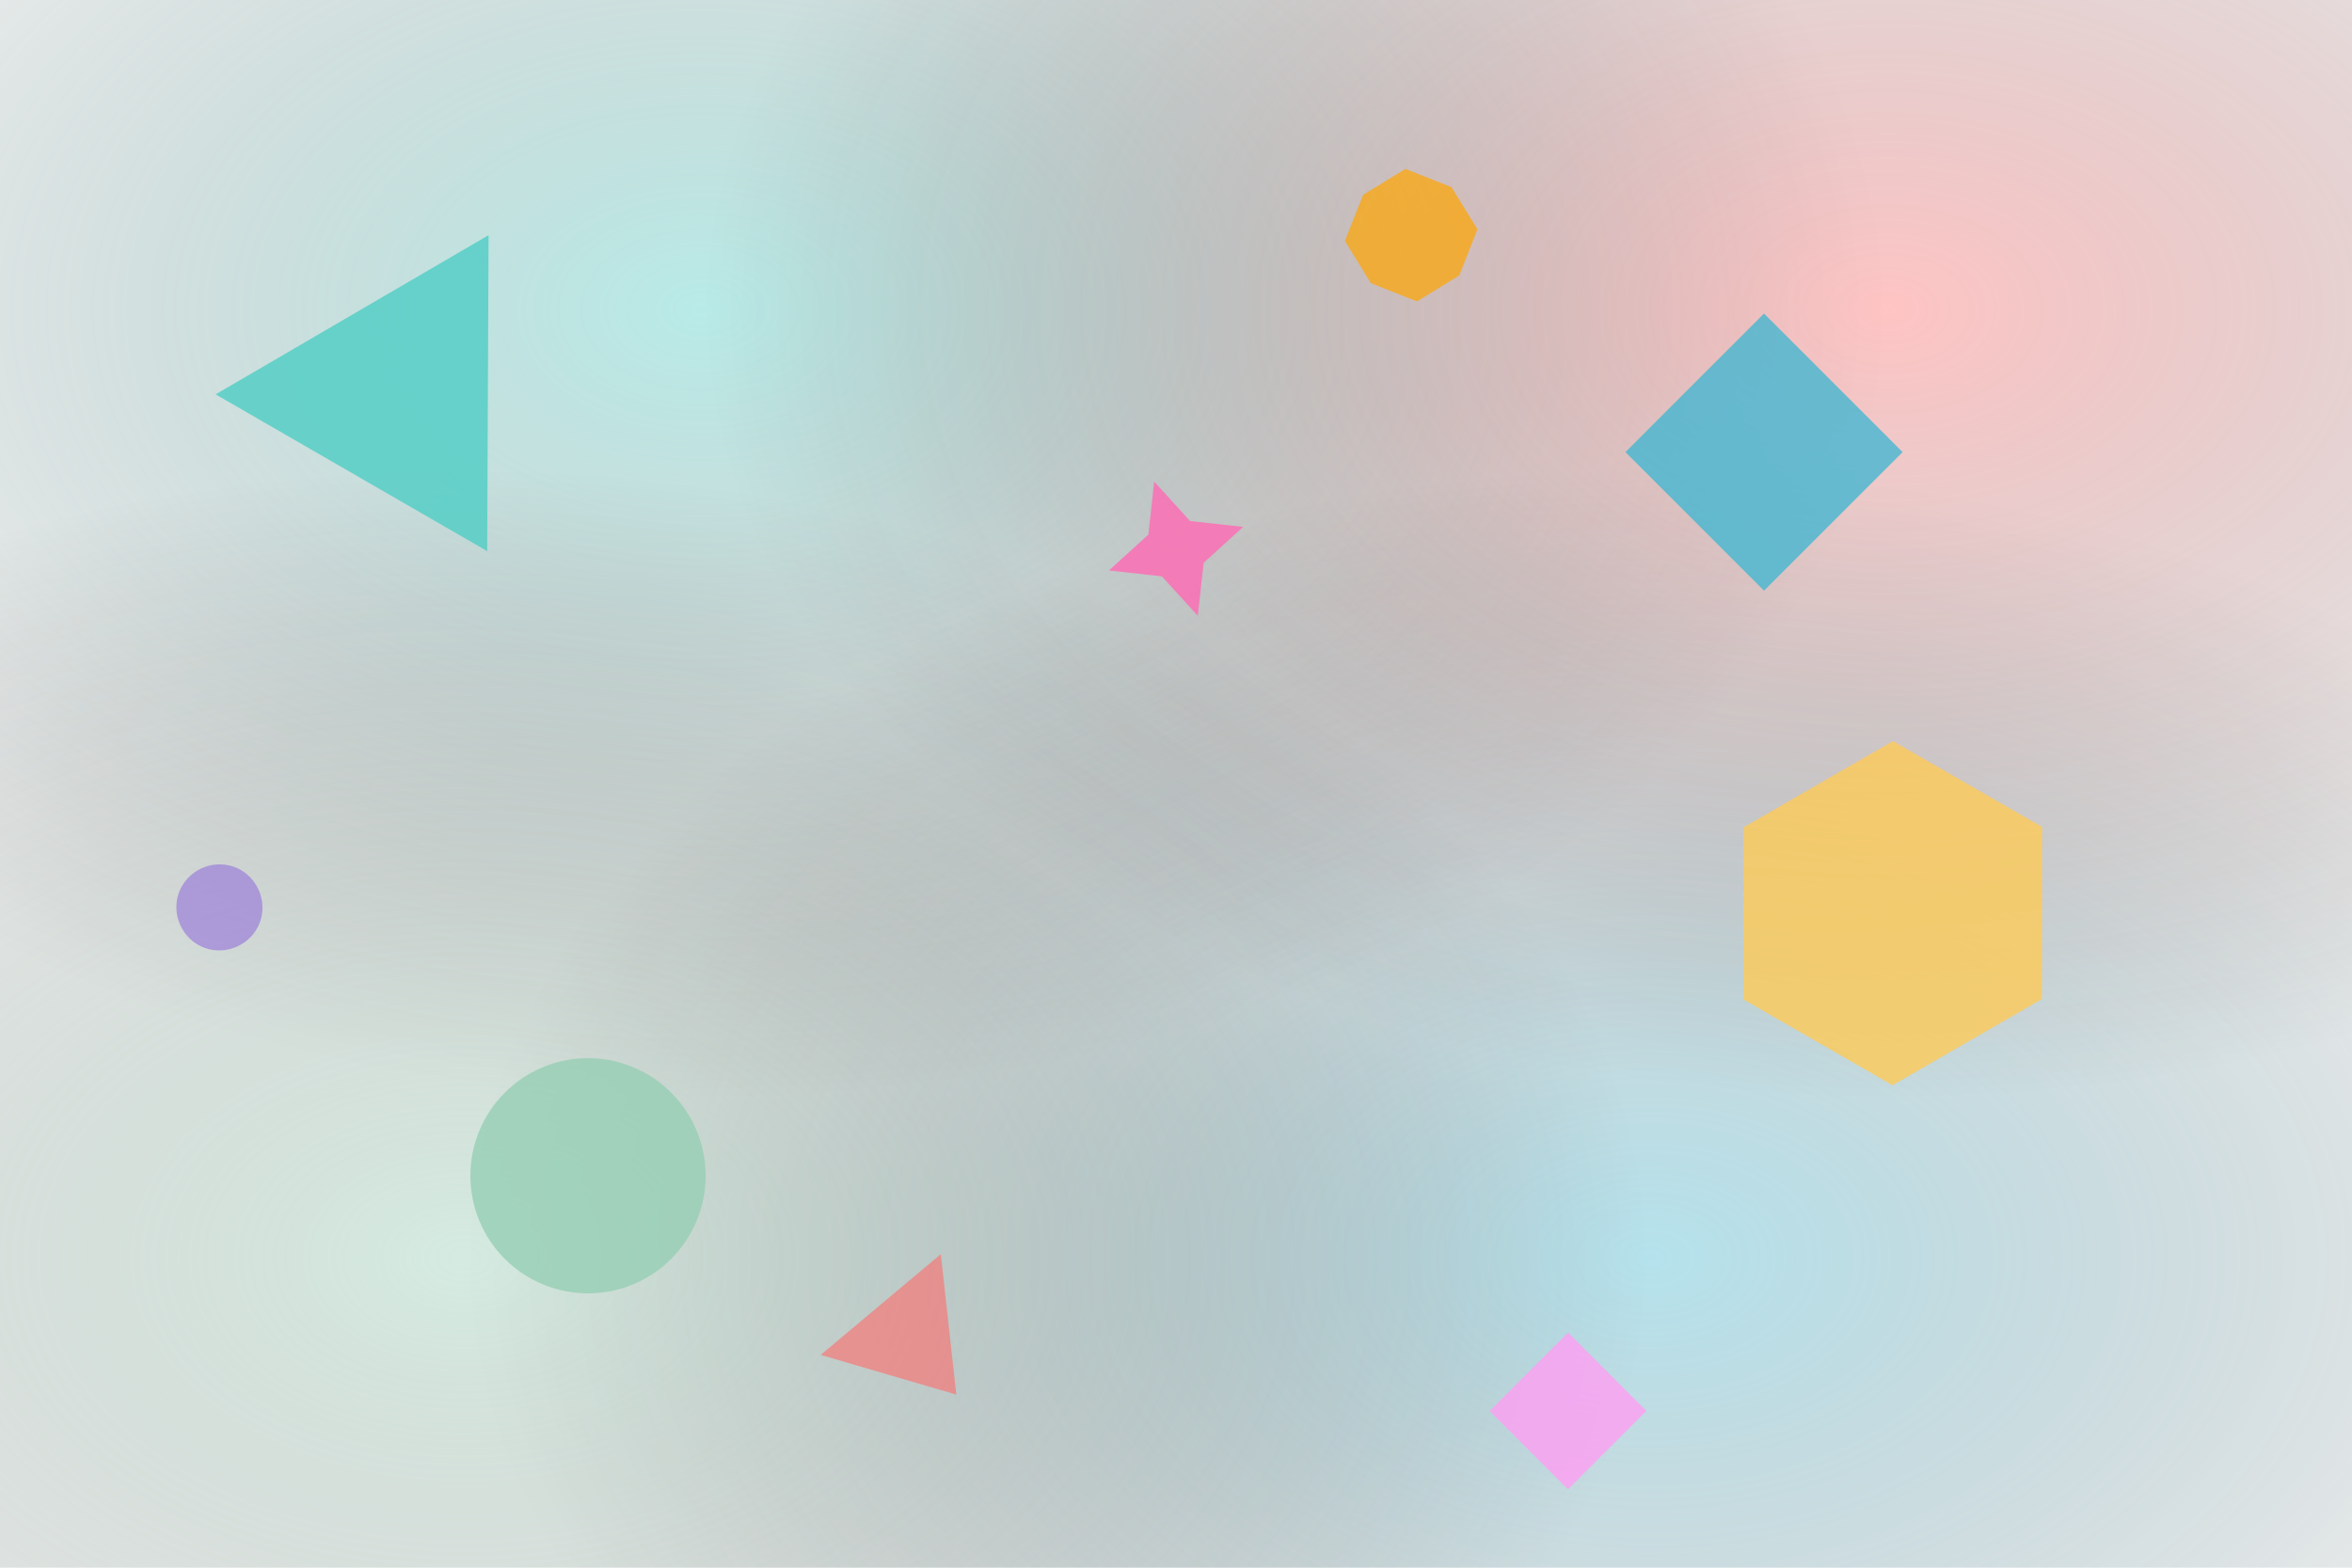
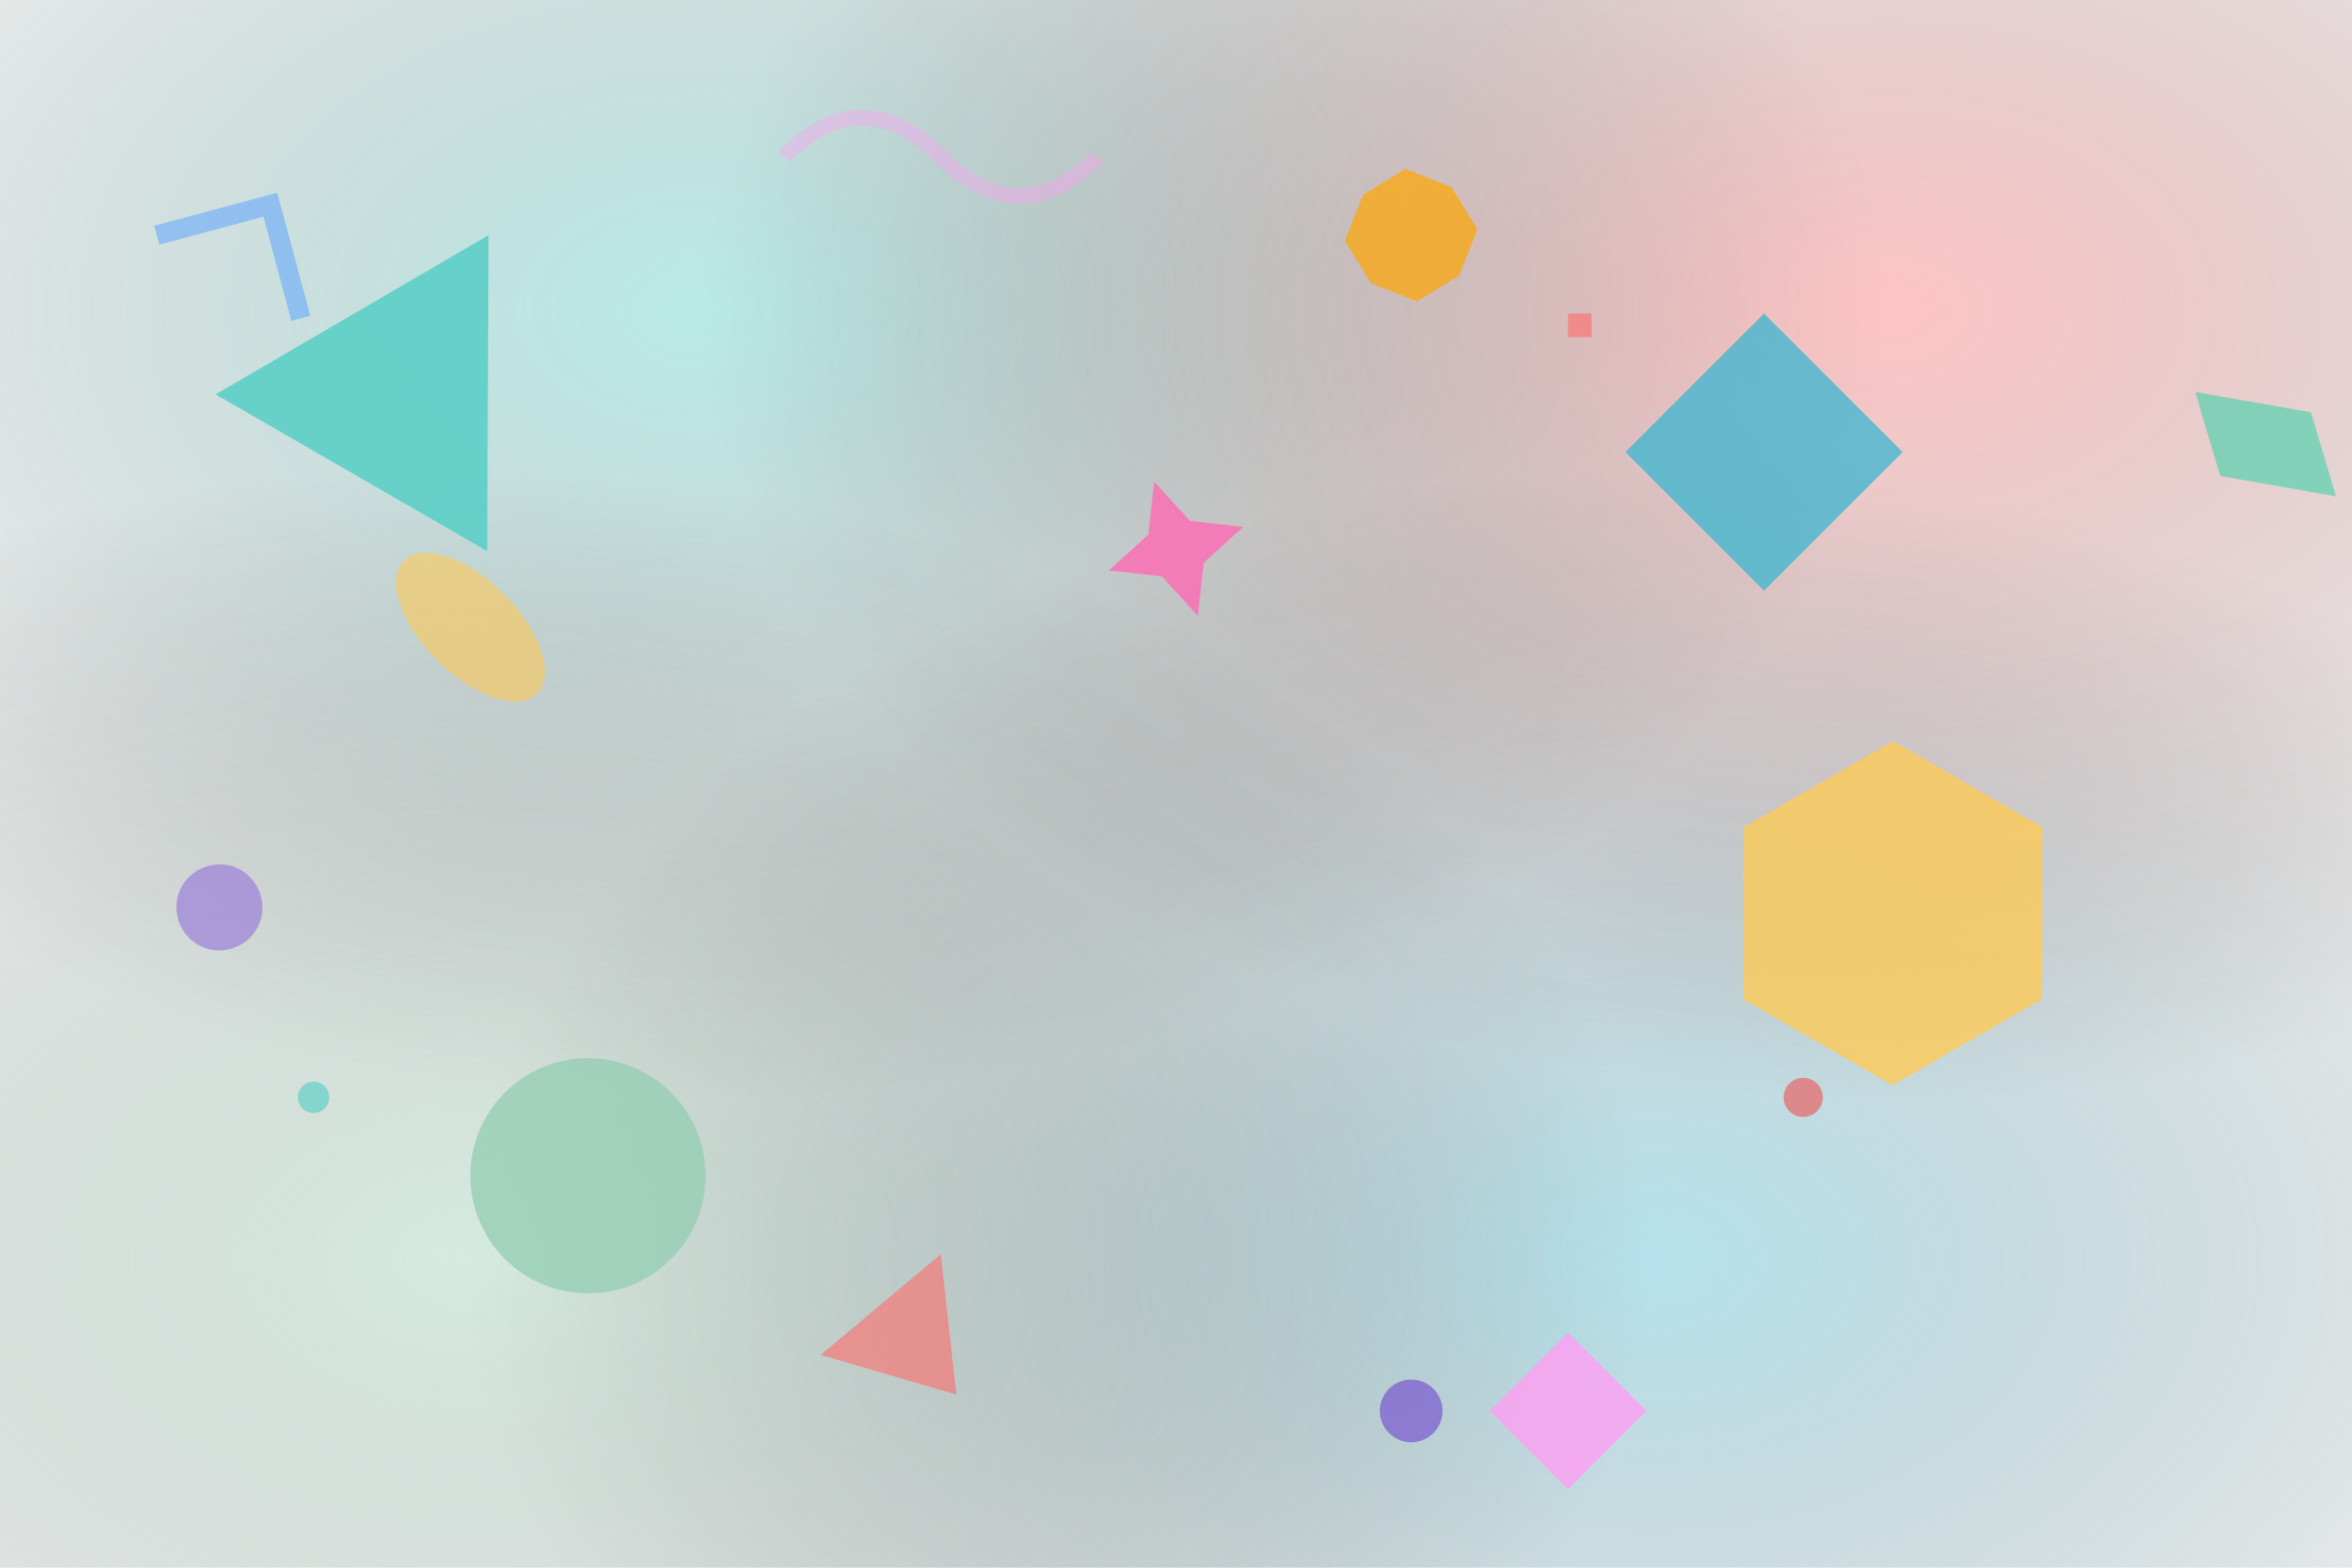
<svg xmlns="http://www.w3.org/2000/svg" width="300" height="200" viewBox="0 0 300 200">
  <defs>
    <radialGradient id="gradient-1" cx="30%" cy="20%" r="50%">
      <stop offset="0%" stop-color="rgba(78, 205, 196, 0.4)" />
      <stop offset="100%" stop-color="transparent" />
    </radialGradient>
    <radialGradient id="gradient-2" cx="70%" cy="80%" r="50%">
      <stop offset="0%" stop-color="rgba(69, 183, 209, 0.4)" />
      <stop offset="100%" stop-color="transparent" />
    </radialGradient>
    <radialGradient id="gradient-3" cx="20%" cy="80%" r="50%">
      <stop offset="0%" stop-color="rgba(150, 206, 180, 0.4)" />
      <stop offset="100%" stop-color="transparent" />
    </radialGradient>
    <radialGradient id="gradient-4" cx="80%" cy="20%" r="50%">
      <stop offset="0%" stop-color="rgba(255, 107, 107, 0.4)" />
      <stop offset="100%" stop-color="transparent" />
    </radialGradient>
  </defs>
  <rect width="100%" height="100%" fill="url(#gradient-1)" />
  <rect width="100%" height="100%" fill="url(#gradient-2)" />
  <rect width="100%" height="100%" fill="url(#gradient-3)" />
  <rect width="100%" height="100%" fill="url(#gradient-4)" />
  <g transform="translate(45, 20) rotate(30)">
    <polygon points="0,35 20,0 40,35" fill="#4ecdc4" opacity="0.8" />
  </g>
  <g transform="translate(225, 40) rotate(45)">
    <rect x="0" y="0" width="25" height="25" fill="#45b7d1" opacity="0.8" />
  </g>
  <circle cx="75" cy="150" r="15" fill="#96ceb4" opacity="0.8" />
  <g transform="translate(270, 100) rotate(60)">
    <polygon points="0,11 19,22 19,44 0,55 -19,44 -19,22" fill="#feca57" opacity="0.8" />
  </g>
  <g transform="translate(210, 170) rotate(90)">
    <polygon points="10,0 20,10 10,20 0,10" fill="#ff9ff3" opacity="0.8" />
  </g>
  <g transform="translate(150, 70) rotate(72)">
    <polygon points="0,-9 2.8,-2.8 9,0 2.8,2.8 0,9 -2.8,2.8 -9,0 -2.8,-2.8" fill="#ff69b4" opacity="0.8" />
  </g>
  <g transform="translate(30, 100) rotate(20)">
    <path d="M9,15.5 C9,12.5 6.5,10 3.5,10 C0.5,10 -2,12.5 -2,15.5 C-2,18.5 0.5,21 3.5,21 C6.5,21 9,18.5 9,15.5 Z" fill="#9370db" opacity="0.6" />
  </g>
  <g transform="translate(180, 30) rotate(40)">
    <polygon points="0,-8 6,-6 8,0 6,6 0,8 -6,6 -8,0 -6,-6" fill="#ffa500" opacity="0.7" />
  </g>
  <g transform="translate(120, 160) rotate(50)">
    <polygon points="0,0 0,20 15,10" fill="#ff6b6b" opacity="0.6" />
  </g>
+   <g transform="translate(20, 30) rotate(-15)">
+     <path d="M0,0 L15,0 L15,15" fill="none" stroke="#54a0ff" stroke-width="2.5" opacity="0.5" />
+   </g>
+   <g transform="translate(280, 50) rotate(10)">
+     <polygon points="0,0 15,0 20,10 5,10" fill="#1dd1a1" opacity="0.5" />
+   </g>
+   <g transform="translate(60, 80) rotate(45)">
+     <ellipse cx="0" cy="0" rx="12" ry="6" fill="#feca57" opacity="0.6" />
+   </g>
+   <path d="M100,20 Q110,10 120,20 T140,20" fill="none" stroke="#ff9ff3" stroke-width="2" opacity="0.4" />
+   <circle cx="230" cy="140" r="2.5" fill="#ee5253" opacity="0.6" />
+   <circle cx="180" cy="180" r="4" fill="#5f27cd" opacity="0.5" />
+   <circle cx="40" cy="140" r="2" fill="#4ecdc4" opacity="0.6" />
+   <g transform="translate(200, 40)">
+     <rect x="0" y="0" width="3" height="3" fill="#ff6b6b" opacity="0.6" />
+   </g>
</svg>
